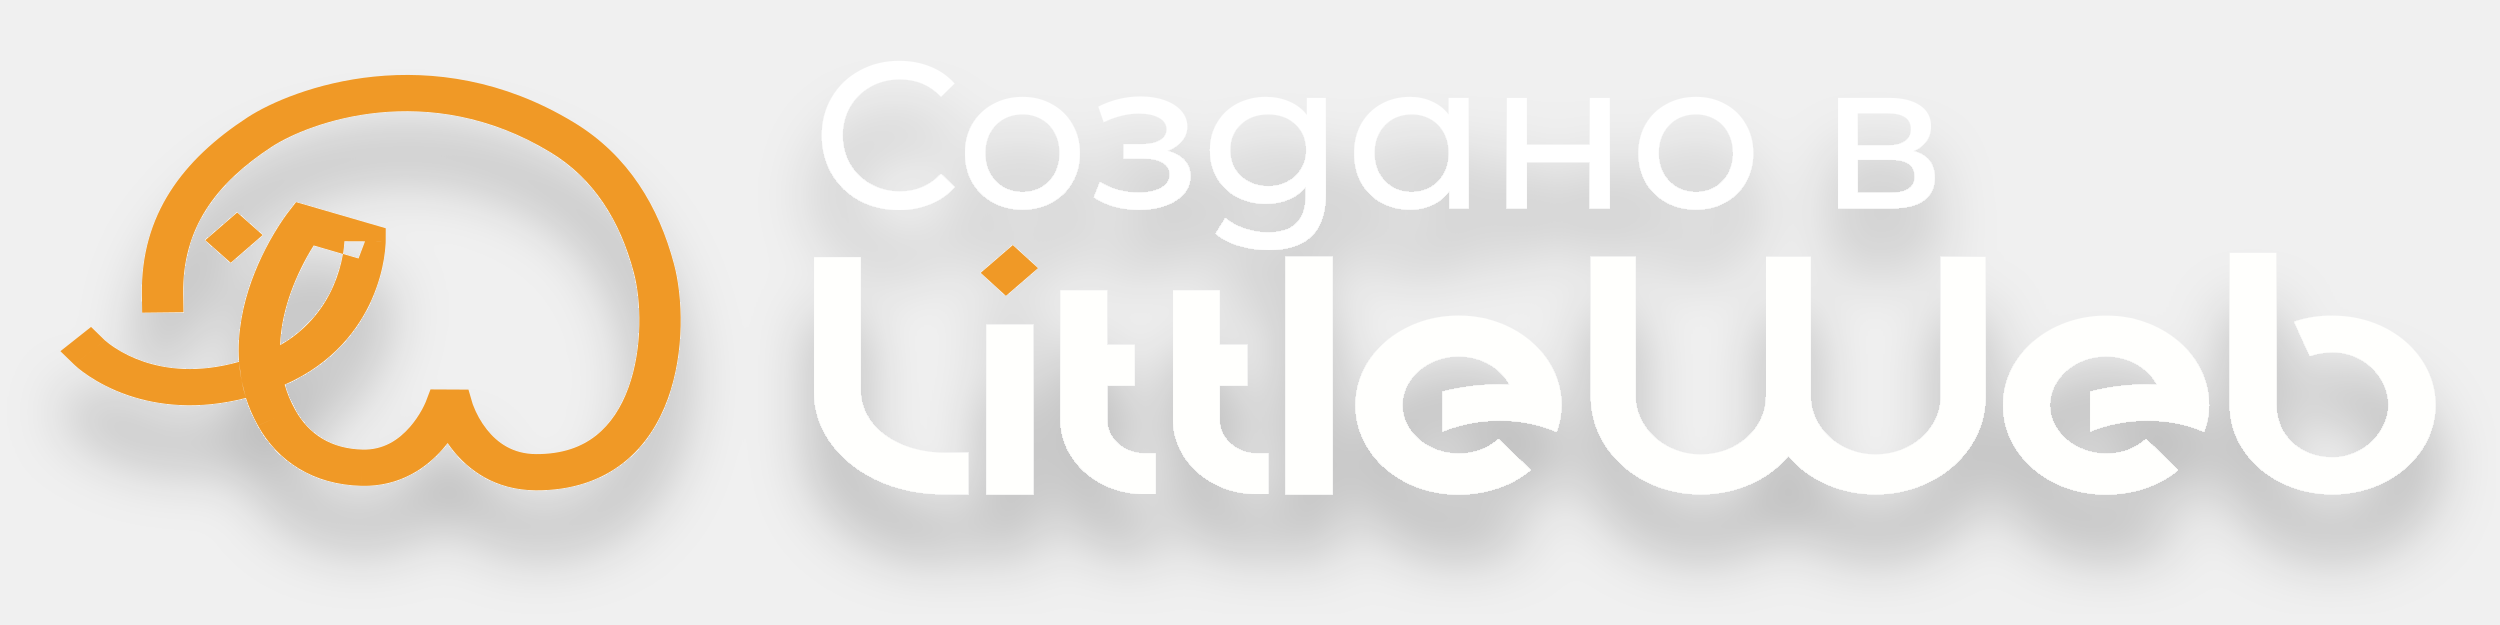
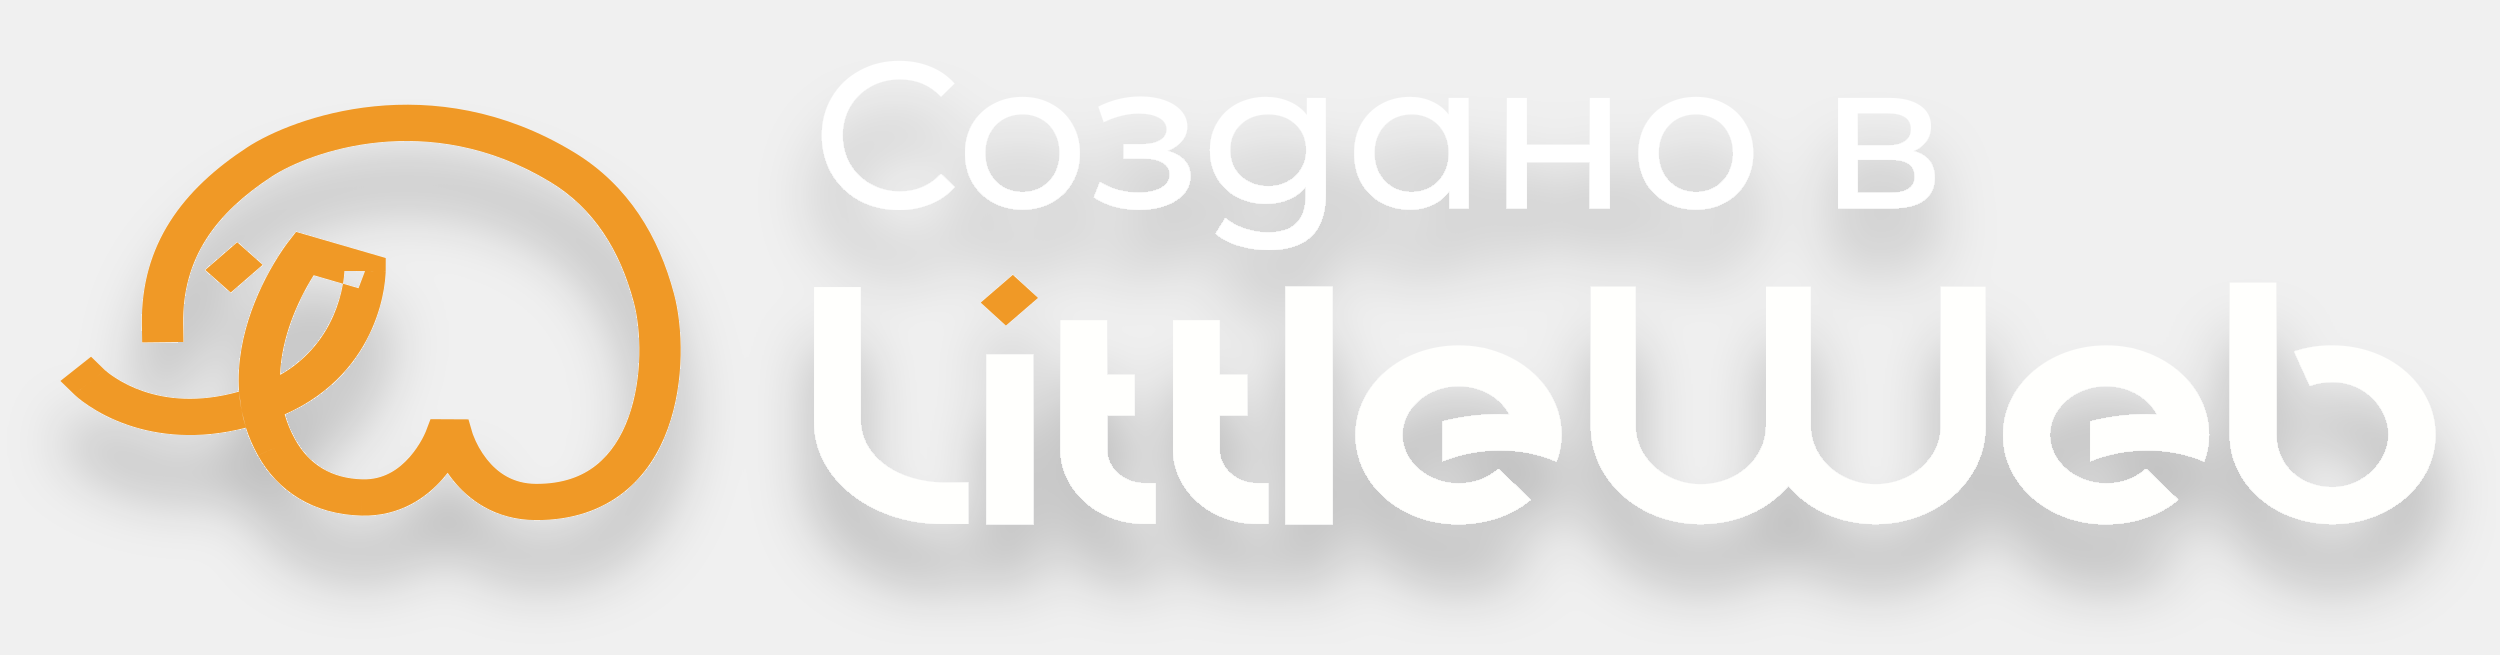
- <svg xmlns="http://www.w3.org/2000/svg" width="168" height="42" fill="none">
+ <svg xmlns="http://www.w3.org/2000/svg" width="168" height="44" fill="none">
  <g filter="url(#a)">
-     <path d="M152.971 16.99v10.214c0 2.094 1.619 3.531 3.769 3.531 2.185 0 3.769-1.775 3.769-3.53 0-1.735-1.515-3.532-3.769-3.532-.543 0-1.052.093-1.515.247-.208-.432-.924-2.002-1.052-2.3a7.721 7.721 0 0 1 2.567-.41c3.977 0 6.925 2.76 6.925 5.994 0 3.378-3.156 6.016-6.925 6.016-3.827 0-6.902-2.67-6.902-6.016V16.991h3.133ZM141.521 21.21c.543 0 1.029.04 1.491.133l.255.041c.081.02.185.041.254.072 2.844.729 4.925 3.028 4.925 5.769 0 .164-.023.318-.023.482-.046.452-.15.893-.312 1.304-1.156-.503-2.439-.75-3.804-.75-1.364 0-2.647.247-3.85.73v-2.67a15.38 15.38 0 0 1 3.827-.482c.231 0 .439.02.671.02-.486-.974-1.723-1.909-3.434-1.909-2.081 0-3.769 1.479-3.769 3.285 0 1.827 1.746 3.254 3.769 3.254 1.052 0 1.954-.318 2.694-.975l2.15 2.074c-1.202 1.006-2.902 1.642-4.856 1.642-3.896 0-6.902-2.73-6.902-5.995 0-3.367 3.087-6.025 6.914-6.025ZM106.906 17.268h3.006v9.382c0 2.074 1.896 3.89 4.382 3.89 2.439 0 4.382-1.724 4.382-3.89v-9.382h3.006v9.382c0 2.074 1.872 3.89 4.358 3.89 2.439 0 4.382-1.724 4.382-3.89v-9.382h3.006v9.382c0 3.685-3.353 6.57-7.388 6.57-2.393 0-4.509-.986-5.861-2.587-1.376 1.612-3.492 2.587-5.885 2.587-4.093 0-7.388-2.926-7.388-6.57v-9.382ZM98.005 21.21c.544 0 1.03.04 1.492.133l.254.041c.081.02.185.041.254.072 2.845.729 4.926 3.028 4.926 5.769 0 .164-.024.318-.024.482-.046.452-.15.893-.312 1.304-1.156-.503-2.439-.75-3.803-.75-1.365 0-2.648.247-3.85.73v-2.67a15.375 15.375 0 0 1 3.827-.482c.231 0 .439.02.67.02-.485-.974-1.722-1.909-3.434-1.909-2.08 0-3.769 1.479-3.769 3.285 0 1.827 1.746 3.254 3.77 3.254 1.052 0 1.953-.318 2.693-.975.544.524 1.468 1.417 2.151 2.074-1.203 1.006-2.902 1.642-4.856 1.642-3.896 0-6.902-2.73-6.902-5.995 0-3.367 3.087-6.025 6.913-6.025ZM86.389 33.22V17.268h3.156V33.22h-3.156ZM78.828 19.517h3.133v3.664h1.85v2.73h-1.85v2.351c0 1.212 1.133 2.207 2.486 2.207h.775v2.73h-.775c-3.11 0-5.619-2.278-5.619-5.008v-8.674ZM71.264 19.517h3.133v3.664h1.85v2.73h-1.85v2.351c0 1.212 1.133 2.207 2.485 2.207h.775v2.73h-.775c-3.11 0-5.618-2.278-5.618-5.008v-8.674ZM69.424 21.825V33.22h-3.133V21.825h3.133Z" fill="#FFFFFD" />
-     <path fill-rule="evenodd" clip-rule="evenodd" d="m69.754 18.018-2.157 1.862-1.693-1.546 2.157-1.862 1.693 1.546Z" fill="#F09926" />
-     <path d="M54.707 17.289h3.133v8.95c0 2.485 2.544 4.189 5.7 4.189h1.514v2.782h-1.722c-4.775 0-8.625-3.05-8.625-6.837V17.29Z" fill="#FFFFFD" />
-     <path fill-rule="evenodd" clip-rule="evenodd" d="M38.555 8.221c-9.547-5.788-18.908-2.303-21.94-.32l.83.976-.83-.976c-4.32 2.823-7.159 6.517-7.08 11.893l.019 1.217 2.774-.031-.018-1.218c-.065-4.423 2.18-7.438 5.963-9.91 2.45-1.6 10.472-4.62 18.705.372l.002.001h.001c2.925 1.766 4.687 4.601 5.61 8.08v.001c.494 1.847.618 5.057-.355 7.742-.48 1.329-1.202 2.449-2.187 3.226-.958.756-2.242 1.25-4.026 1.242-1.57-.008-2.604-.766-3.31-1.657a6.155 6.155 0 0 1-.927-1.65 3.022 3.022 0 0 1-.035-.1l-.006-.02v-.001l-.264-.906-2.551-.013-.317.832v.002l-.009.02a5.844 5.844 0 0 1-.238.489 6.68 6.68 0 0 1-.83 1.194c-.757.864-1.78 1.542-3.168 1.507h-.001c-2.085-.05-3.607-.998-4.538-2.68v-.002l-.001-.002a7.885 7.885 0 0 1-.699-1.682c3.294-1.45 4.997-3.778 5.863-5.75.458-1.042.688-1.993.804-2.687a9.577 9.577 0 0 0 .12-1.082l.001-.071v-.034c0-.002 0-.002-1.386-.007l1.387.005.004-.882-6.025-1.756-.59.764 1.146.68-1.146-.68v.001l-.002.003-.005.006-.016.021a7.568 7.568 0 0 0-.235.327 18.801 18.801 0 0 0-2.139 4.166c-.559 1.551-.983 3.443-.843 5.446-2.79.791-4.943.485-6.428-.018a8.553 8.553 0 0 1-1.984-.966 6.105 6.105 0 0 1-.594-.448l-.017-.016-.001-.001-.924-.898-2.06 1.63.93.904 1.03-.815c-1.03.816-1.03.816-1.029.817h.002l.002.004.007.006.02.018a4.627 4.627 0 0 0 .251.22c.165.134.4.316.706.518.608.405 1.5.904 2.661 1.298 1.97.667 4.642 1.008 7.889.17.198.62.463 1.24.806 1.857 1.332 2.405 3.724 3.971 6.956 4.05l.039-1.217-.04 1.217c2.635.066 4.411-1.275 5.447-2.456.124-.141.24-.282.346-.421.108.158.225.319.353.48 1.01 1.274 2.784 2.686 5.573 2.7 2.447.012 4.405-.689 5.896-1.865 1.464-1.155 2.399-2.704 2.977-4.3 1.146-3.165 1.002-6.828.412-9.034-1.018-3.834-3.054-7.306-6.738-9.53ZM17.334 28.597v-.002l1.247-.531-1.246.534-.001-.001ZM6.019 23.689c1.03-.816 1.03-.816 1.029-.817v.002l-1.03.815Zm10.509 3.051a10.303 10.303 0 0 1-.461-2.423l.161 1.244.3 1.18Zm6.521-9.673.002-.011a7.382 7.382 0 0 0 .091-.811v-.012l.001-.022v-.001l1.388.006-.438 1.155-1.044-.304Zm0 0a9.23 9.23 0 0 1-.646 2.154 8.41 8.41 0 0 1-3.582 3.978c.044-1.267.338-2.492.735-3.593a16.511 16.511 0 0 1 1.522-3.114l1.971.575Zm-7.545.589 2.144-1.86-1.707-1.515-2.145 1.86 1.708 1.515Z" fill="#F09926" />
+     <path d="M152.971 18.99v10.214c0 2.094 1.619 3.532 3.769 3.532 2.185 0 3.769-1.776 3.769-3.532 0-1.734-1.515-3.53-3.769-3.53-.543 0-1.052.092-1.515.246-.208-.432-.924-2.002-1.052-2.3a7.721 7.721 0 0 1 2.567-.41c3.977 0 6.925 2.76 6.925 5.994 0 3.378-3.156 6.016-6.925 6.016-3.827 0-6.902-2.67-6.902-6.016V18.991h3.133ZM141.521 23.21c.543 0 1.029.04 1.491.133l.255.041c.081.02.185.041.254.072 2.844.729 4.925 3.028 4.925 5.769 0 .164-.023.318-.023.482-.046.452-.15.893-.312 1.304-1.156-.503-2.439-.75-3.804-.75-1.364 0-2.647.247-3.85.73v-2.67a15.38 15.38 0 0 1 3.827-.482c.231 0 .439.02.671.02-.486-.974-1.723-1.909-3.434-1.909-2.081 0-3.769 1.479-3.769 3.285 0 1.827 1.746 3.254 3.769 3.254 1.052 0 1.954-.318 2.694-.975l2.15 2.074c-1.202 1.006-2.902 1.642-4.856 1.642-3.896 0-6.902-2.73-6.902-5.995 0-3.367 3.087-6.025 6.914-6.025ZM106.906 19.268h3.006v9.382c0 2.074 1.896 3.89 4.382 3.89 2.439 0 4.382-1.724 4.382-3.89v-9.382h3.006v9.382c0 2.074 1.872 3.89 4.358 3.89 2.439 0 4.382-1.724 4.382-3.89v-9.382h3.006v9.382c0 3.685-3.353 6.57-7.388 6.57-2.393 0-4.509-.986-5.861-2.587-1.376 1.612-3.492 2.587-5.885 2.587-4.093 0-7.388-2.926-7.388-6.57v-9.382ZM98.005 23.21c.544 0 1.03.04 1.492.133l.254.041c.081.02.185.041.254.072 2.845.729 4.926 3.028 4.926 5.769 0 .164-.024.318-.024.482-.046.452-.15.893-.312 1.304-1.156-.503-2.439-.75-3.803-.75-1.365 0-2.648.247-3.85.73v-2.67a15.375 15.375 0 0 1 3.827-.482c.231 0 .439.02.67.02-.485-.974-1.722-1.909-3.434-1.909-2.08 0-3.769 1.479-3.769 3.285 0 1.827 1.746 3.254 3.77 3.254 1.052 0 1.953-.318 2.693-.975.544.524 1.468 1.417 2.151 2.074-1.203 1.006-2.902 1.642-4.856 1.642-3.896 0-6.902-2.73-6.902-5.995 0-3.367 3.087-6.025 6.913-6.025ZM86.389 35.22V19.268h3.156V35.22h-3.156ZM78.828 21.517h3.133v3.664h1.85v2.73h-1.85v2.351c0 1.212 1.133 2.207 2.486 2.207h.775v2.73h-.775c-3.11 0-5.619-2.278-5.619-5.008v-8.674ZM71.264 21.517h3.133v3.664h1.85v2.73h-1.85v2.351c0 1.212 1.133 2.207 2.485 2.207h.775v2.73h-.775c-3.11 0-5.618-2.278-5.618-5.008v-8.674ZM69.424 23.825V35.22h-3.133V23.825h3.133Z" fill="#FFFFFD" />
+     <path fill-rule="evenodd" clip-rule="evenodd" d="m69.754 20.018-2.157 1.862-1.693-1.546 2.157-1.862 1.693 1.546Z" fill="#F09926" />
+     <path d="M54.707 19.289h3.133v8.95c0 2.485 2.544 4.189 5.7 4.189h1.514v2.782h-1.722c-4.775 0-8.625-3.05-8.625-6.837V19.29Z" fill="#FFFFFD" />
+     <path fill-rule="evenodd" clip-rule="evenodd" d="M38.555 10.221c-9.547-5.788-18.908-2.303-21.94-.32l.83.976-.83-.976c-4.32 2.823-7.159 6.517-7.08 11.893l.019 1.217 2.774-.031-.018-1.218c-.065-4.423 2.18-7.438 5.963-9.91 2.45-1.6 10.472-4.62 18.705.372l.002.001h.001c2.925 1.766 4.687 4.601 5.61 8.08v.001c.494 1.847.618 5.057-.355 7.742-.48 1.329-1.202 2.449-2.187 3.226-.958.756-2.242 1.25-4.026 1.242-1.57-.008-2.604-.766-3.31-1.657a6.155 6.155 0 0 1-.927-1.65 3.022 3.022 0 0 1-.035-.1l-.006-.02v-.001l-.264-.906-2.551-.013-.317.832v.002l-.009.02a5.844 5.844 0 0 1-.238.489 6.68 6.68 0 0 1-.83 1.194c-.757.864-1.78 1.542-3.168 1.507h-.001c-2.085-.05-3.607-.998-4.538-2.68v-.002l-.001-.002a7.885 7.885 0 0 1-.699-1.682c3.294-1.45 4.997-3.778 5.863-5.75.458-1.042.688-1.993.804-2.687a9.577 9.577 0 0 0 .12-1.082l.001-.071v-.034c0-.002 0-.002-1.386-.007l1.387.005.004-.882-6.025-1.756-.59.764 1.146.68-1.146-.68v.001l-.002.003-.005.006-.016.021a7.568 7.568 0 0 0-.235.327 18.801 18.801 0 0 0-2.139 4.166c-.559 1.551-.983 3.443-.843 5.446-2.79.791-4.943.485-6.428-.018a8.553 8.553 0 0 1-1.984-.966 6.105 6.105 0 0 1-.594-.448l-.017-.016-.001-.001-.924-.898-2.06 1.63.93.904 1.03-.815c-1.03.816-1.03.816-1.029.817h.002l.002.004.007.006.02.018a4.627 4.627 0 0 0 .251.22c.165.134.4.316.706.518.608.405 1.5.904 2.661 1.298 1.97.667 4.642 1.008 7.889.17.198.62.463 1.24.806 1.857 1.332 2.405 3.724 3.971 6.956 4.05l.039-1.217-.04 1.217c2.635.066 4.411-1.275 5.447-2.456.124-.141.24-.282.346-.421.108.158.225.319.353.48 1.01 1.274 2.784 2.686 5.573 2.7 2.447.012 4.405-.689 5.896-1.865 1.464-1.155 2.399-2.704 2.977-4.3 1.146-3.165 1.002-6.828.412-9.034-1.018-3.834-3.054-7.306-6.738-9.53ZM17.334 30.597v-.002l1.247-.531-1.246.534-.001-.001ZM6.019 25.689c1.03-.816 1.03-.816 1.029-.817v.002l-1.03.815Zm10.509 3.051a10.303 10.303 0 0 1-.461-2.423l.161 1.244.3 1.18Zm6.521-9.673.002-.011a7.382 7.382 0 0 0 .091-.811v-.012l.001-.022v-.001l1.388.006-.438 1.155-1.044-.304Zm0 0a9.23 9.23 0 0 1-.646 2.154 8.41 8.41 0 0 1-3.582 3.978c.044-1.267.338-2.492.735-3.593a16.511 16.511 0 0 1 1.522-3.114l1.971.575Zm-7.545.589 2.144-1.86-1.707-1.515-2.145 1.86 1.708 1.515Z" fill="#F09926" />
    <path d="M60.408 14.112c-.98 0-1.867-.215-2.66-.644a4.87 4.87 0 0 1-1.848-1.792c-.448-.765-.672-1.624-.672-2.576s.224-1.806.672-2.562a4.713 4.713 0 0 1 1.862-1.792c.793-.439 1.68-.658 2.66-.658.765 0 1.465.13 2.1.392a4.23 4.23 0 0 1 1.624 1.134l-.91.882c-.737-.775-1.657-1.162-2.758-1.162-.728 0-1.386.163-1.974.49-.588.327-1.05.78-1.386 1.358a3.784 3.784 0 0 0-.49 1.918c0 .71.163 1.353.49 1.932a3.62 3.62 0 0 0 1.386 1.344c.588.327 1.246.49 1.974.49 1.092 0 2.011-.392 2.758-1.176l.91.882a4.343 4.343 0 0 1-1.638 1.148 5.465 5.465 0 0 1-2.1.392Zm8.306-.028c-.737 0-1.4-.163-1.988-.49a3.62 3.62 0 0 1-1.386-1.344c-.326-.579-.49-1.232-.49-1.96s.164-1.377.49-1.946A3.49 3.49 0 0 1 66.726 7c.588-.327 1.251-.49 1.988-.49.738 0 1.396.163 1.974.49a3.397 3.397 0 0 1 1.372 1.344c.336.57.504 1.218.504 1.946s-.168 1.381-.504 1.96a3.519 3.519 0 0 1-1.372 1.344c-.578.327-1.236.49-1.974.49Zm0-1.176c.476 0 .901-.107 1.274-.322a2.37 2.37 0 0 0 .896-.924c.215-.401.322-.859.322-1.372 0-.513-.107-.966-.322-1.358a2.251 2.251 0 0 0-.896-.924 2.51 2.51 0 0 0-1.274-.322c-.476 0-.905.107-1.288.322a2.372 2.372 0 0 0-.896.924c-.214.392-.322.845-.322 1.358 0 .513.108.97.322 1.372.224.392.523.7.896.924.383.215.812.322 1.288.322Zm9.727-2.772c.495.13.877.34 1.148.63.27.29.406.649.406 1.078 0 .439-.15.83-.448 1.176-.299.336-.714.602-1.246.798-.523.187-1.11.28-1.764.28-.55 0-1.092-.07-1.624-.21a5.04 5.04 0 0 1-1.4-.63l.406-1.022c.355.224.76.401 1.218.532.457.121.92.182 1.386.182.635 0 1.139-.107 1.512-.322.383-.224.574-.523.574-.896 0-.345-.154-.611-.462-.798-.299-.187-.723-.28-1.274-.28h-1.358v-.966h1.26c.504 0 .9-.089 1.19-.266.29-.177.434-.42.434-.728 0-.336-.173-.597-.518-.784-.336-.187-.793-.28-1.372-.28-.737 0-1.517.191-2.338.574l-.364-1.036a6.224 6.224 0 0 1 2.842-.686c.597 0 1.134.084 1.61.252.476.168.85.406 1.12.714.27.308.406.658.406 1.05 0 .364-.121.69-.364.98-.243.29-.57.509-.98.658ZM89.094 6.58v6.412c0 1.297-.322 2.254-.966 2.87-.644.625-1.605.938-2.884.938-.7 0-1.367-.098-2.002-.294-.634-.187-1.148-.457-1.54-.812l.644-1.036c.346.299.77.532 1.274.7.514.177 1.041.266 1.582.266.868 0 1.508-.205 1.918-.616.42-.41.63-1.036.63-1.876v-.588c-.317.383-.709.672-1.176.868-.457.187-.956.28-1.498.28a4.15 4.15 0 0 1-1.932-.448A3.463 3.463 0 0 1 81.8 11.97c-.326-.55-.49-1.176-.49-1.876s.164-1.32.49-1.862c.327-.55.775-.975 1.344-1.274a4.15 4.15 0 0 1 1.932-.448c.56 0 1.078.103 1.554.308.486.205.882.509 1.19.91V6.58h1.274Zm-3.864 5.936c.486 0 .92-.103 1.302-.308.392-.205.696-.49.91-.854.224-.373.336-.793.336-1.26 0-.719-.238-1.297-.714-1.736-.476-.448-1.087-.672-1.834-.672-.756 0-1.372.224-1.848.672-.476.439-.714 1.017-.714 1.736 0 .467.108.887.322 1.26.224.364.528.649.91.854.392.205.836.308 1.33.308ZM98.69 6.58V14h-1.288v-1.176a2.91 2.91 0 0 1-1.134.938 3.513 3.513 0 0 1-1.512.322c-.719 0-1.363-.159-1.932-.476a3.473 3.473 0 0 1-1.344-1.33c-.317-.579-.476-1.241-.476-1.988 0-.747.159-1.405.476-1.974a3.473 3.473 0 0 1 1.344-1.33c.57-.317 1.213-.476 1.932-.476.532 0 1.022.103 1.47.308.448.196.821.49 1.12.882V6.58h1.344Zm-3.822 6.328c.467 0 .891-.107 1.274-.322.383-.224.681-.532.896-.924.215-.401.322-.859.322-1.372 0-.513-.107-.966-.322-1.358a2.25 2.25 0 0 0-.896-.924 2.559 2.559 0 0 0-1.274-.322c-.476 0-.905.107-1.288.322a2.372 2.372 0 0 0-.896.924c-.215.392-.322.845-.322 1.358 0 .513.107.97.322 1.372.224.392.523.7.896.924.383.215.812.322 1.288.322Zm6.393-6.328h1.344v3.15h4.228V6.58h1.344V14h-1.344v-3.108h-4.228V14h-1.344V6.58Zm12.707 7.504c-.737 0-1.4-.163-1.988-.49a3.62 3.62 0 0 1-1.386-1.344c-.326-.579-.49-1.232-.49-1.96s.164-1.377.49-1.946A3.49 3.49 0 0 1 111.98 7c.588-.327 1.251-.49 1.988-.49.738 0 1.396.163 1.974.49a3.392 3.392 0 0 1 1.372 1.344c.336.57.504 1.218.504 1.946s-.168 1.381-.504 1.96a3.514 3.514 0 0 1-1.372 1.344c-.578.327-1.236.49-1.974.49Zm0-1.176c.476 0 .901-.107 1.274-.322.383-.224.682-.532.896-.924a2.86 2.86 0 0 0 .322-1.372c0-.513-.107-.966-.322-1.358a2.245 2.245 0 0 0-.896-.924 2.508 2.508 0 0 0-1.274-.322c-.476 0-.905.107-1.288.322a2.375 2.375 0 0 0-.896.924c-.214.392-.322.845-.322 1.358 0 .513.108.97.322 1.372.224.392.523.7.896.924.383.215.812.322 1.288.322Zm14.605-2.758c.961.243 1.442.845 1.442 1.806 0 .653-.248 1.157-.742 1.512-.486.355-1.214.532-2.184.532h-3.57V6.58h3.444c.877 0 1.563.168 2.058.504.494.327.742.793.742 1.4 0 .392-.108.733-.322 1.022a1.94 1.94 0 0 1-.868.644Zm-3.738-.378h2.016c.513 0 .9-.093 1.162-.28.27-.187.406-.457.406-.812 0-.71-.523-1.064-1.568-1.064h-2.016v2.156Zm2.156 3.192c.56 0 .98-.089 1.26-.266.28-.177.42-.453.42-.826 0-.383-.131-.667-.392-.854-.252-.187-.654-.28-1.204-.28h-2.24v2.226h2.156Z" fill="#fff" />
  </g>
  <defs>
-     <filter id="a" x=".059" y="4.088" width="167.607" height="37.142" filterUnits="userSpaceOnUse" color-interpolation-filters="sRGB">
+     <filter id="a" x=".059" y="4.088" width="167.607" height="39.142" filterUnits="userSpaceOnUse" color-interpolation-filters="sRGB">
      <feFlood flood-opacity="0" result="BackgroundImageFix" />
      <feColorMatrix in="SourceAlpha" values="0 0 0 0 0 0 0 0 0 0 0 0 0 0 0 0 0 0 127 0" result="hardAlpha" />
      <feOffset dy="4" />
      <feGaussianBlur stdDeviation="2" />
      <feComposite in2="hardAlpha" operator="out" />
      <feColorMatrix values="0 0 0 0 0 0 0 0 0 0 0 0 0 0 0 0 0 0 0.25 0" />
      <feBlend in2="BackgroundImageFix" result="effect1_dropShadow_298_375" />
      <feBlend in="SourceGraphic" in2="effect1_dropShadow_298_375" result="shape" />
    </filter>
  </defs>
</svg>
